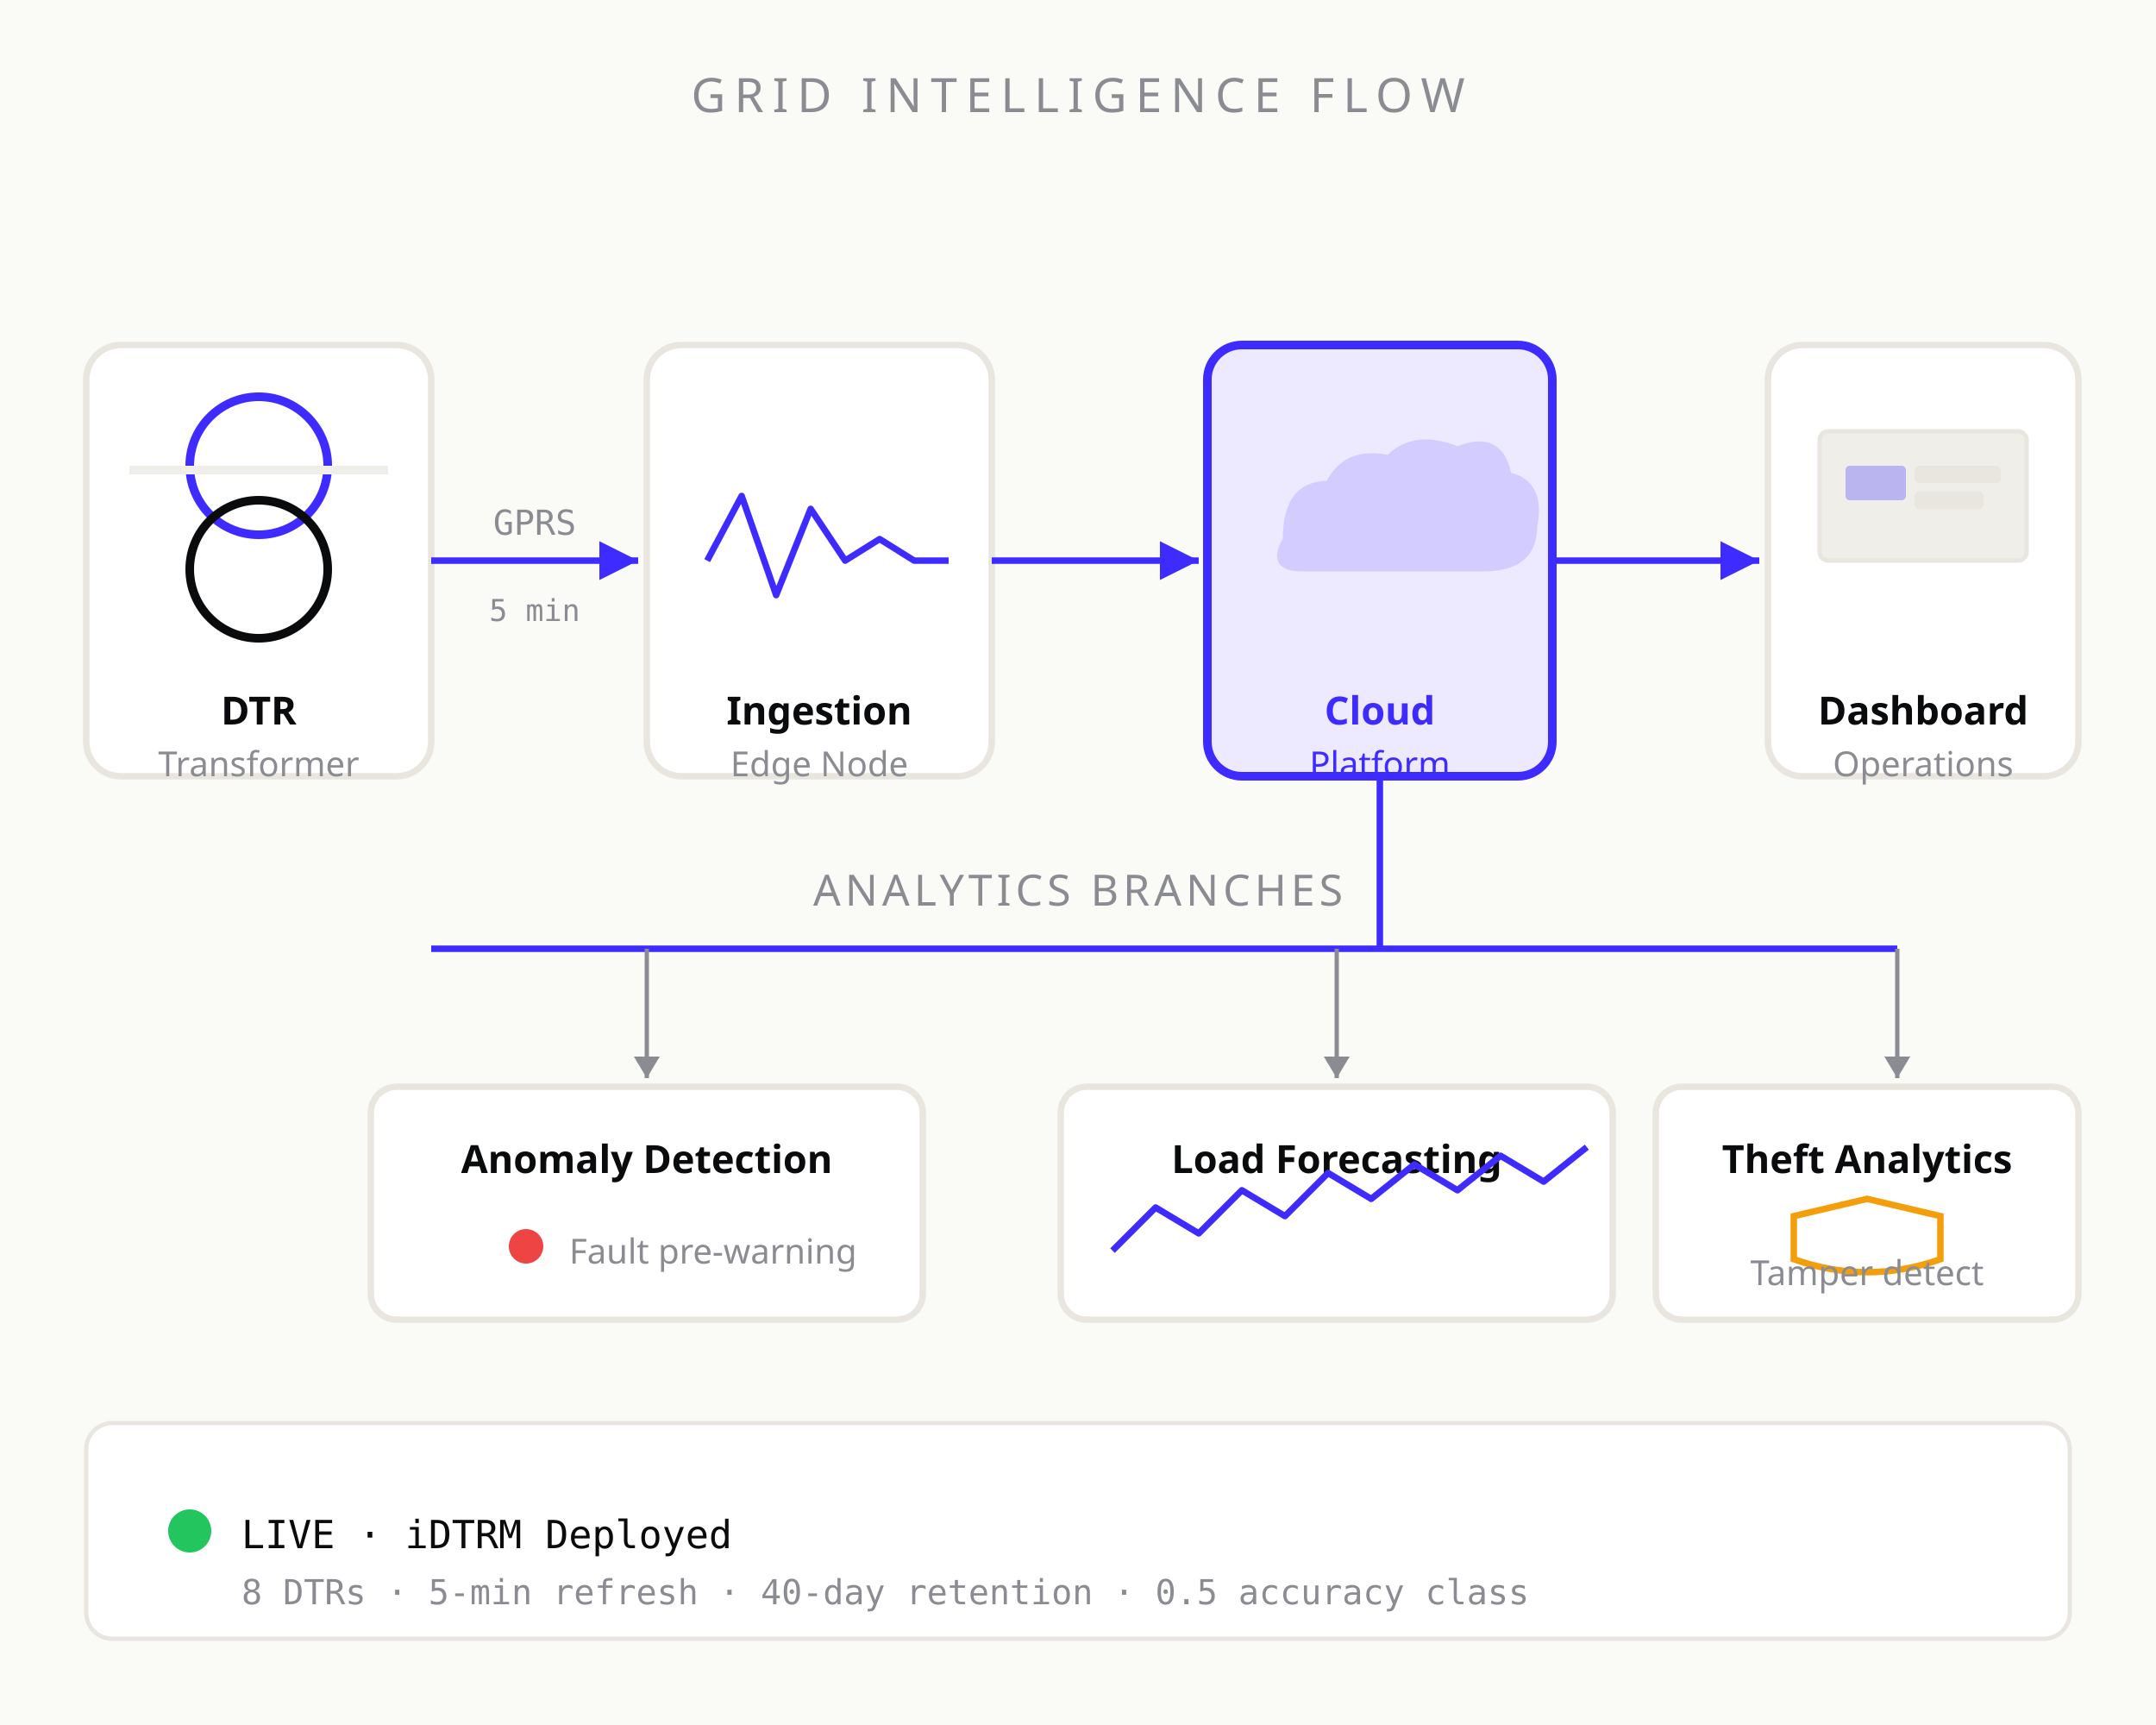
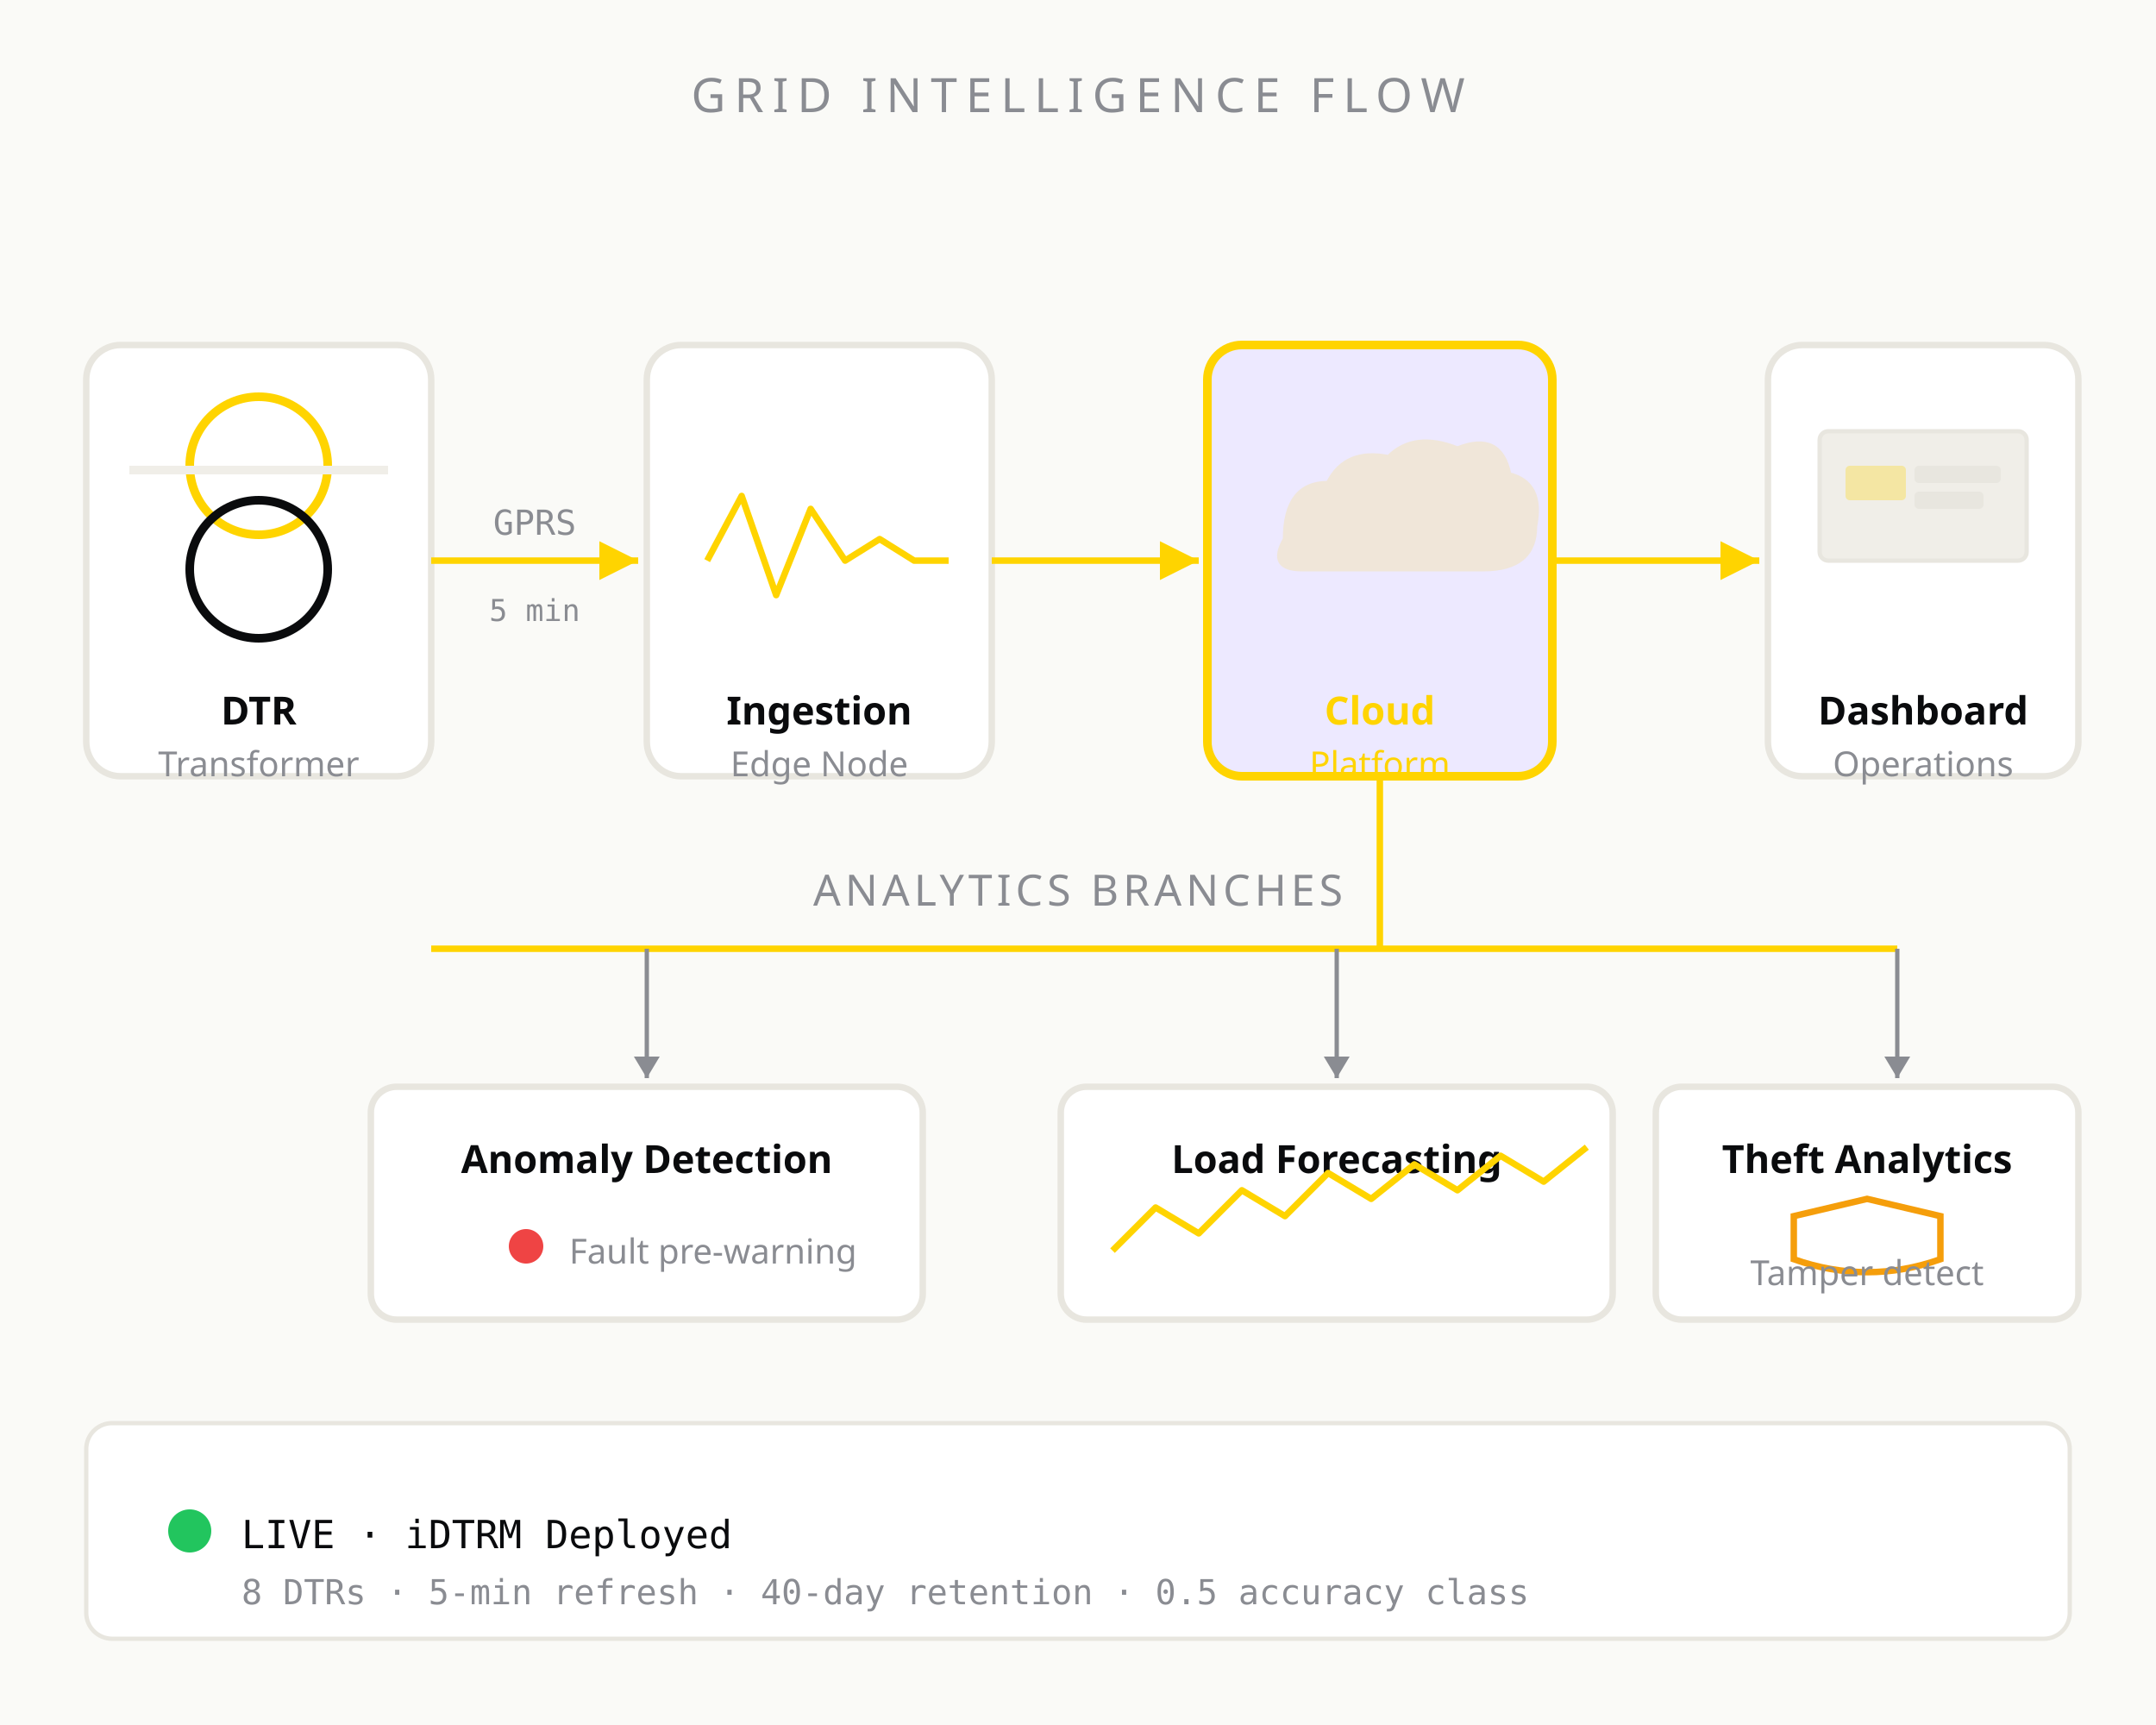
<svg xmlns="http://www.w3.org/2000/svg" viewBox="0 0 500 400" width="500" height="400">
  <defs>
    <marker id="arrow" markerWidth="8" markerHeight="8" refX="6" refY="3" orient="auto">
-       <path d="M 0 0 L 6 3 L 0 6 Z" fill="#3D2BFF" />
+       <path d="M 0 0 L 6 3 L 0 6 Z" fill="#FFD400" />
    </marker>
    <marker id="arrow-sm" markerWidth="6" markerHeight="6" refX="5" refY="3" orient="auto">
      <path d="M 0 0 L 5 3 L 0 6 Z" fill="#8A8C92" />
    </marker>
  </defs>
  <rect width="500" height="400" fill="#FAFAF7" />
  <text x="250" y="26" font-family="sans-serif" font-size="11" fill="#8A8C92" text-anchor="middle" letter-spacing="2">GRID INTELLIGENCE FLOW</text>
  <rect x="20" y="80" width="80" height="100" rx="8" fill="#FFFFFF" stroke="#E8E6DF" stroke-width="1.5" />
-   <circle cx="60" cy="108" r="16" fill="none" stroke="#3D2BFF" stroke-width="2" />
+   <circle cx="60" cy="108" r="16" fill="none" stroke="#FFD400" stroke-width="2" />
  <circle cx="60" cy="132" r="16" fill="none" stroke="#0A0B0D" stroke-width="2" />
  <rect x="30" y="108" width="60" height="2" fill="#F0EEE8" />
  <text x="60" y="168" font-family="sans-serif" font-size="9" fill="#0A0B0D" text-anchor="middle" font-weight="600">DTR</text>
  <text x="60" y="180" font-family="sans-serif" font-size="8" fill="#8A8C92" text-anchor="middle">Transformer</text>
-   <line x1="100" y1="130" x2="148" y2="130" stroke="#3D2BFF" stroke-width="1.5" marker-end="url(#arrow)" />
+   <line x1="100" y1="130" x2="148" y2="130" stroke="#FFD400" stroke-width="1.5" marker-end="url(#arrow)" />
  <text x="124" y="124" font-family="monospace" font-size="8" fill="#8A8C92" text-anchor="middle">GPRS</text>
  <text x="124" y="144" font-family="monospace" font-size="7" fill="#8A8C92" text-anchor="middle">5 min</text>
  <rect x="150" y="80" width="80" height="100" rx="8" fill="#FFFFFF" stroke="#E8E6DF" stroke-width="1.5" />
-   <polyline points="164,130 172,115 180,138 188,118 196,130 204,125 212,130 220,130" fill="none" stroke="#3D2BFF" stroke-width="1.5" stroke-linejoin="round" />
+   <polyline points="164,130 172,115 180,138 188,118 196,130 204,125 212,130 220,130" fill="none" stroke="#FFD400" stroke-width="1.5" stroke-linejoin="round" />
  <text x="190" y="168" font-family="sans-serif" font-size="9" fill="#0A0B0D" text-anchor="middle" font-weight="600">Ingestion</text>
  <text x="190" y="180" font-family="sans-serif" font-size="8" fill="#8A8C92" text-anchor="middle">Edge Node</text>
-   <line x1="230" y1="130" x2="278" y2="130" stroke="#3D2BFF" stroke-width="1.5" marker-end="url(#arrow)" />
-   <rect x="280" y="80" width="80" height="100" rx="8" fill="#EDE9FF" stroke="#3D2BFF" stroke-width="2" />
-   <path d="M 298 125 Q 298 112 308 112 Q 312 104 322 106 Q 328 100 338 104 Q 348 100 350 110 Q 358 112 356 122 Q 356 132 344 132 L 302 132 Q 294 132 298 125 Z" fill="#3D2BFF" opacity="0.15" stroke="#3D2BFF" stroke-width="1" />
-   <text x="320" y="168" font-family="sans-serif" font-size="9" fill="#3D2BFF" text-anchor="middle" font-weight="600">Cloud</text>
-   <text x="320" y="180" font-family="sans-serif" font-size="8" fill="#3D2BFF" text-anchor="middle">Platform</text>
-   <line x1="360" y1="130" x2="408" y2="130" stroke="#3D2BFF" stroke-width="1.5" marker-end="url(#arrow)" />
+   <line x1="230" y1="130" x2="278" y2="130" stroke="#FFD400" stroke-width="1.5" marker-end="url(#arrow)" />
+   <rect x="280" y="80" width="80" height="100" rx="8" fill="#EDE9FF" stroke="#FFD400" stroke-width="2" />
+   <path d="M 298 125 Q 298 112 308 112 Q 312 104 322 106 Q 328 100 338 104 Q 348 100 350 110 Q 358 112 356 122 Q 356 132 344 132 L 302 132 Q 294 132 298 125 Z" fill="#FFD400" opacity="0.15" stroke="#FFD400" stroke-width="1" />
+   <text x="320" y="168" font-family="sans-serif" font-size="9" fill="#FFD400" text-anchor="middle" font-weight="600">Cloud</text>
+   <text x="320" y="180" font-family="sans-serif" font-size="8" fill="#FFD400" text-anchor="middle">Platform</text>
+   <line x1="360" y1="130" x2="408" y2="130" stroke="#FFD400" stroke-width="1.5" marker-end="url(#arrow)" />
  <rect x="410" y="80" width="72" height="100" rx="8" fill="#FFFFFF" stroke="#E8E6DF" stroke-width="1.5" />
  <rect x="422" y="100" width="48" height="30" rx="2" fill="#F0EEE8" stroke="#E8E6DF" stroke-width="1" />
-   <rect x="428" y="108" width="14" height="8" rx="1" fill="#3D2BFF" opacity="0.3" />
+   <rect x="428" y="108" width="14" height="8" rx="1" fill="#FFD400" opacity="0.3" />
  <rect x="444" y="108" width="20" height="4" rx="1" fill="#E8E6DF" />
  <rect x="444" y="114" width="16" height="4" rx="1" fill="#E8E6DF" />
  <text x="446" y="168" font-family="sans-serif" font-size="9" fill="#0A0B0D" text-anchor="middle" font-weight="600">Dashboard</text>
  <text x="446" y="180" font-family="sans-serif" font-size="8" fill="#8A8C92" text-anchor="middle">Operations</text>
  <text x="250" y="210" font-family="sans-serif" font-size="10" fill="#8A8C92" text-anchor="middle" letter-spacing="1">ANALYTICS BRANCHES</text>
-   <line x1="320" y1="180" x2="320" y2="220" stroke="#3D2BFF" stroke-width="1.5" />
-   <line x1="100" y1="220" x2="440" y2="220" stroke="#3D2BFF" stroke-width="1.5" />
+   <line x1="320" y1="180" x2="320" y2="220" stroke="#FFD400" stroke-width="1.5" />
+   <line x1="100" y1="220" x2="440" y2="220" stroke="#FFD400" stroke-width="1.5" />
  <line x1="150" y1="220" x2="150" y2="250" stroke="#8A8C92" stroke-width="1" marker-end="url(#arrow-sm)" />
  <rect x="86" y="252" width="128" height="54" rx="6" fill="#FFFFFF" stroke="#E8E6DF" stroke-width="1.5" />
  <text x="150" y="272" font-family="sans-serif" font-size="9" fill="#0A0B0D" text-anchor="middle" font-weight="600">Anomaly Detection</text>
  <circle cx="122" cy="289" r="4" fill="#EF4444" />
  <text x="132" y="293" font-family="sans-serif" font-size="8" fill="#8A8C92">Fault pre-warning</text>
  <line x1="310" y1="220" x2="310" y2="250" stroke="#8A8C92" stroke-width="1" marker-end="url(#arrow-sm)" />
  <rect x="246" y="252" width="128" height="54" rx="6" fill="#FFFFFF" stroke="#E8E6DF" stroke-width="1.5" />
  <text x="310" y="272" font-family="sans-serif" font-size="9" fill="#0A0B0D" text-anchor="middle" font-weight="600">Load Forecasting</text>
-   <polyline points="258,290 268,280 278,286 288,276 298,282 308,272 318,278 328,270 338,276 348,268 358,274 368,266" fill="none" stroke="#3D2BFF" stroke-width="1.5" stroke-linejoin="round" />
+   <polyline points="258,290 268,280 278,286 288,276 298,282 308,272 318,278 328,270 338,276 348,268 358,274 368,266" fill="none" stroke="#FFD400" stroke-width="1.5" stroke-linejoin="round" />
  <line x1="440" y1="220" x2="440" y2="250" stroke="#8A8C92" stroke-width="1" marker-end="url(#arrow-sm)" />
  <rect x="384" y="252" width="98" height="54" rx="6" fill="#FFFFFF" stroke="#E8E6DF" stroke-width="1.5" />
  <text x="433" y="272" font-family="sans-serif" font-size="9" fill="#0A0B0D" text-anchor="middle" font-weight="600">Theft Analytics</text>
  <path d="M 416 282 L 433 278 L 450 282 L 450 292 Q 433 298 416 292 Z" fill="none" stroke="#F59E0B" stroke-width="1.5" />
  <text x="433" y="298" font-family="sans-serif" font-size="8" fill="#8A8C92" text-anchor="middle">Tamper detect</text>
  <rect x="20" y="330" width="460" height="50" rx="6" fill="#FFFFFF" stroke="#E8E6DF" stroke-width="1" />
  <circle cx="44" cy="355" r="5" fill="#22C55E" />
  <text x="56" y="359" font-family="monospace" font-size="9" fill="#0A0B0D">LIVE · iDTRM Deployed</text>
  <text x="56" y="372" font-family="monospace" font-size="8" fill="#8A8C92">8 DTRs · 5-min refresh · 40-day retention · 0.5 accuracy class</text>
</svg>
